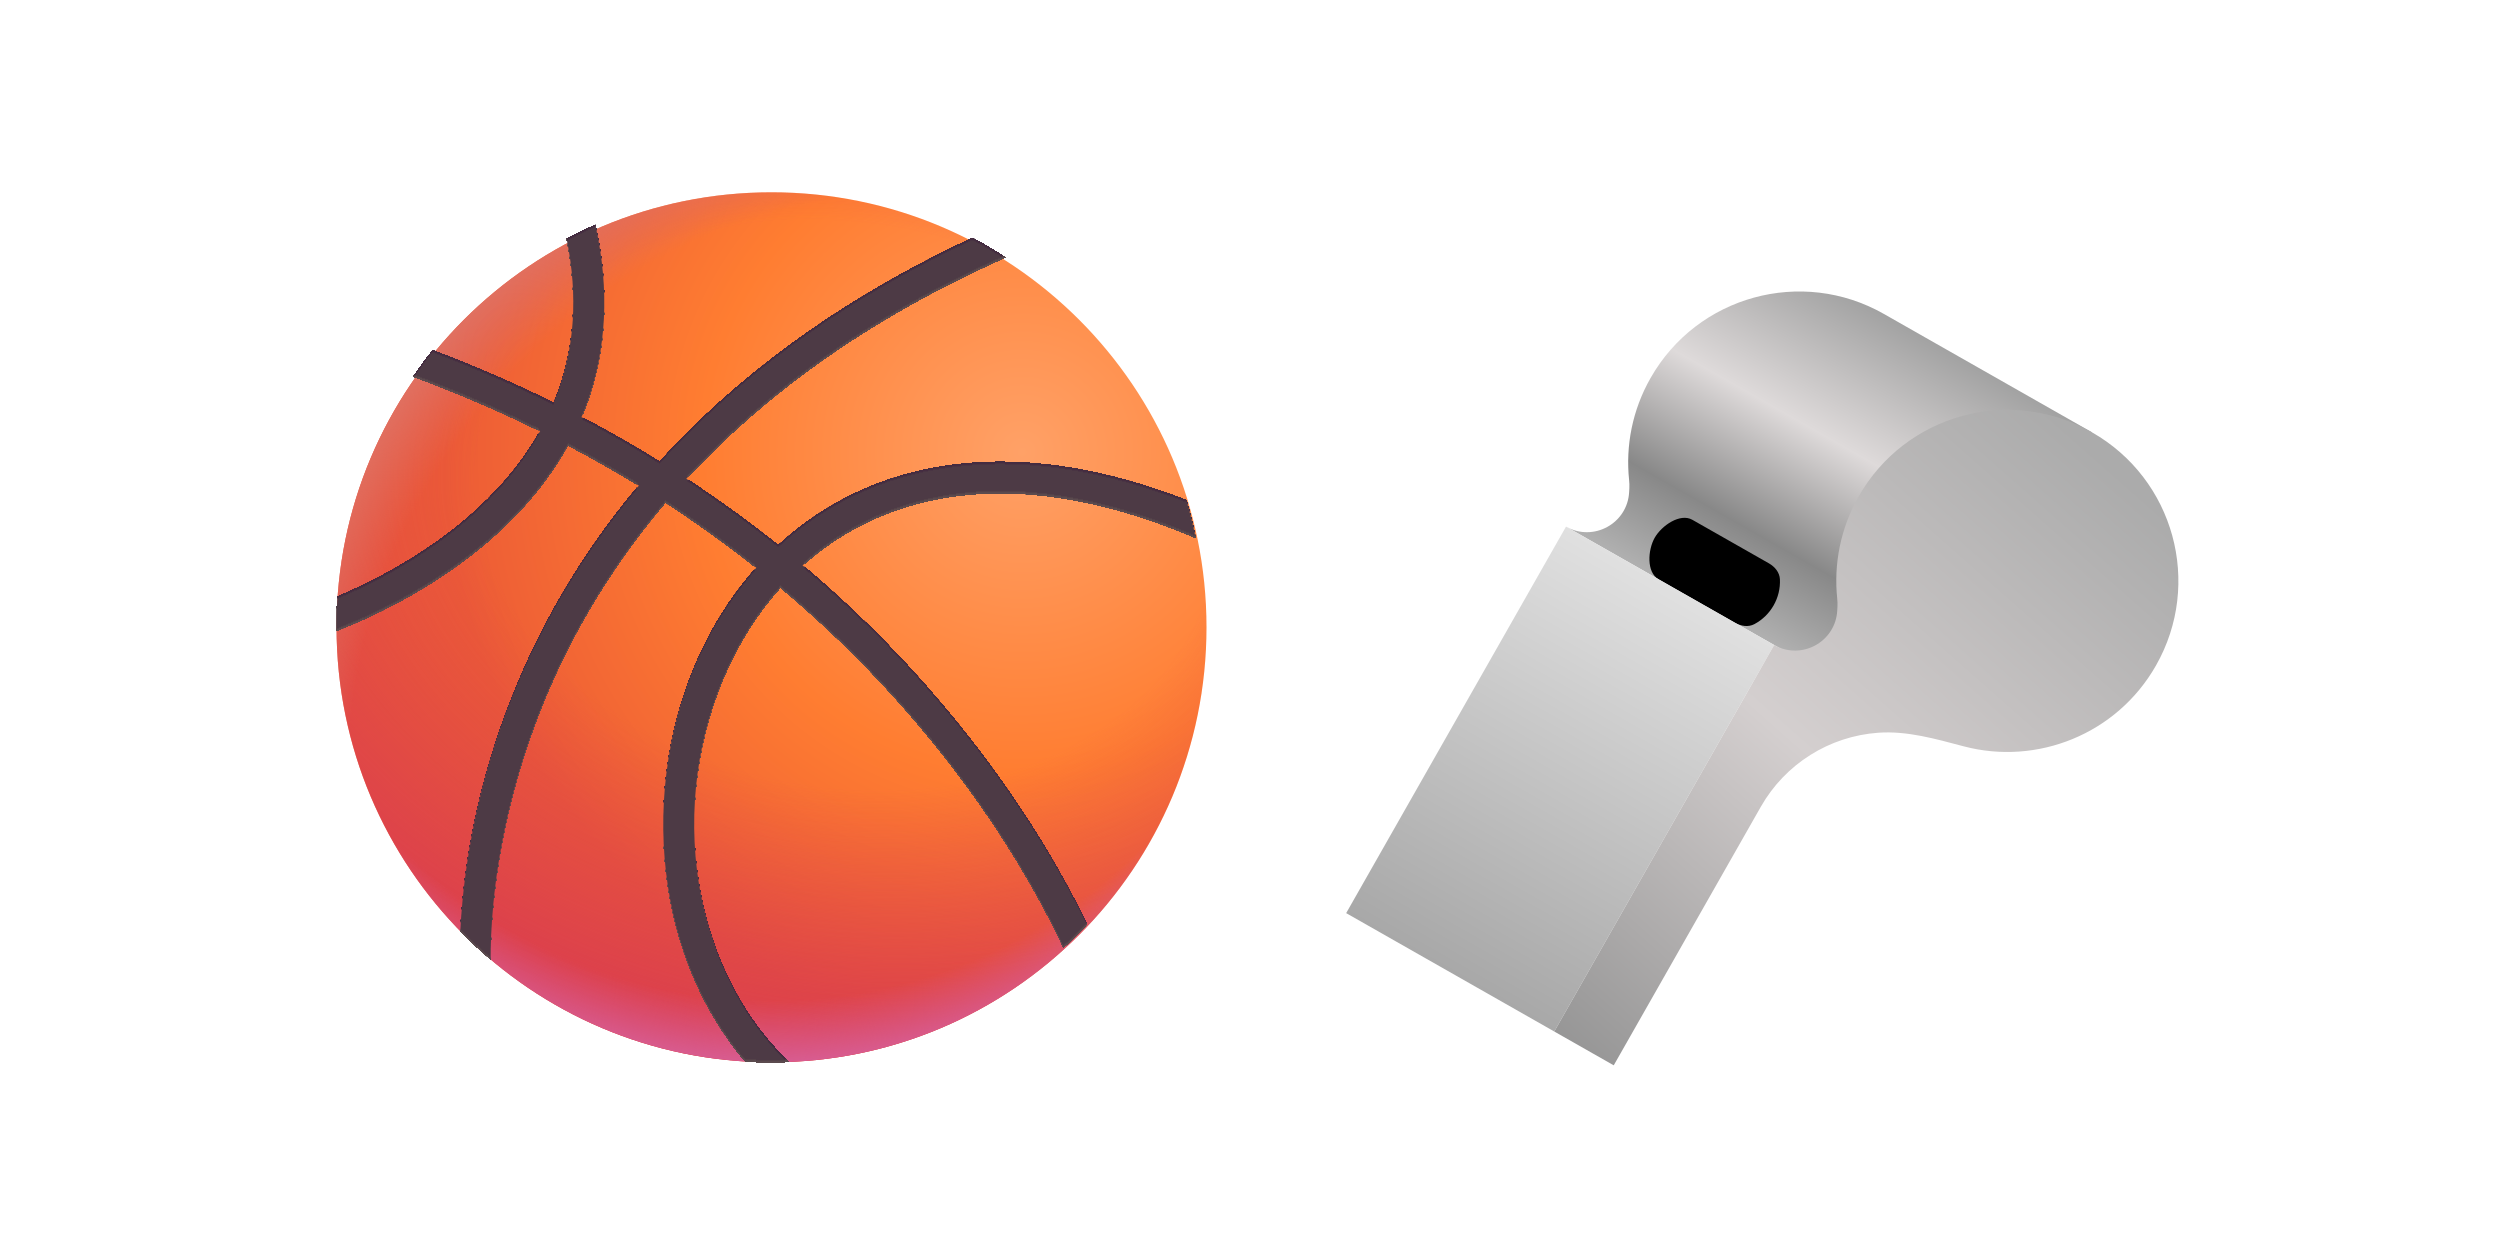
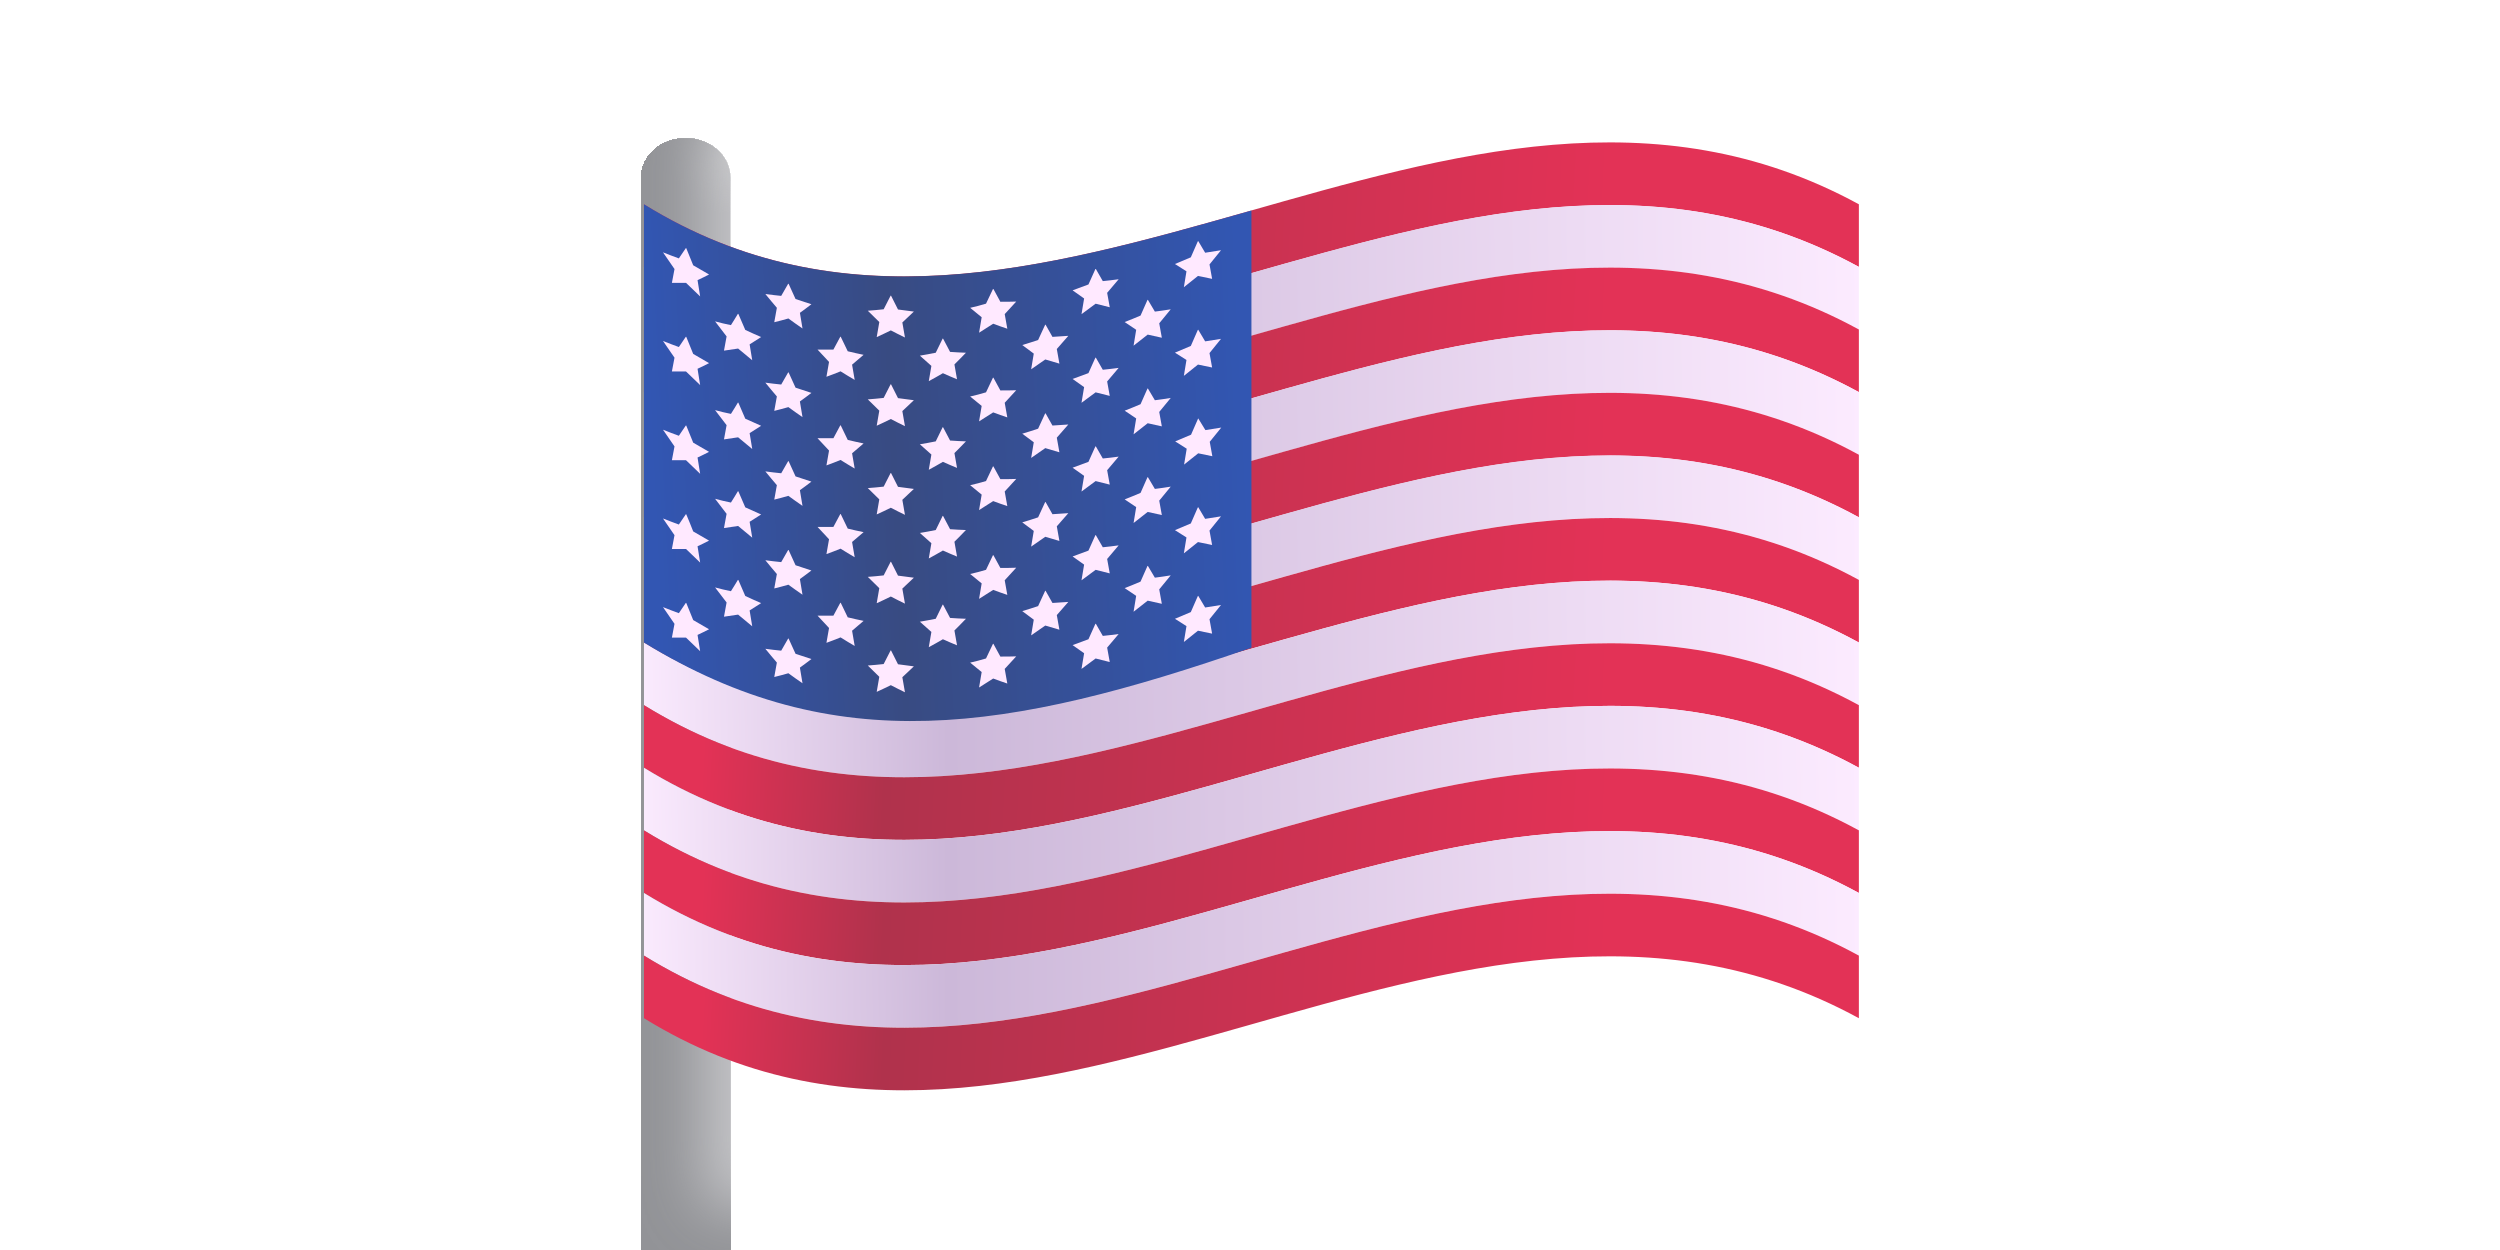
<svg xmlns="http://www.w3.org/2000/svg" viewBox="0 0 240 120" fill="none">
-   <path d="M150.338 50.556C152.961 52.048 156.236 50.259 156.397 47.246L156.418 46.866C156.432 46.607 156.421 46.348 156.394 46.09C156.051 42.802 156.696 39.379 158.456 36.286C162.939 28.404 172.963 25.65 180.844 30.133L200.823 41.498L181.733 68.416L150.338 50.556Z" fill="url(#paint0_linear_7990_1717)" />
-   <path d="M168.425 59.914C167.839 60.228 167.138 60.113 166.561 59.785L159.217 55.607C158.047 54.941 158.187 52.792 158.852 51.622V51.622C159.518 50.452 161.294 49.233 162.464 49.899L169.808 54.076C170.385 54.405 170.842 54.949 170.872 55.613C170.954 57.393 169.997 59.075 168.425 59.914Z" fill="black" />
-   <path d="M150.338 50.556L170.317 61.921L149.211 99.025L129.232 87.66L150.338 50.556Z" fill="url(#paint1_linear_7990_1717)" />
-   <path d="M206.975 63.887C203.215 70.497 195.558 73.501 188.536 71.653C185.839 70.943 183.102 70.145 180.32 70.342C175.608 70.676 171.374 73.343 169.039 77.449L154.918 102.272L149.21 99.025L170.316 61.922C172.939 63.413 176.215 61.624 176.376 58.611L176.396 58.231C176.41 57.972 176.399 57.713 176.372 57.455C176.03 54.167 176.675 50.744 178.434 47.651C182.918 39.77 192.941 37.015 200.823 41.498C208.704 45.982 211.459 56.005 206.975 63.887Z" fill="url(#paint2_linear_7990_1717)" />
-   <path d="M74.066 101.978C97.128 101.978 115.824 83.282 115.824 60.22C115.824 37.157 97.128 18.461 74.066 18.461C51.003 18.461 32.308 37.157 32.308 60.22C32.308 83.282 51.003 101.978 74.066 101.978Z" fill="url(#paint3_radial_7990_1717)" />
-   <path d="M74.066 101.978C97.128 101.978 115.824 83.282 115.824 60.22C115.824 37.157 97.128 18.461 74.066 18.461C51.003 18.461 32.308 37.157 32.308 60.22C32.308 83.282 51.003 101.978 74.066 101.978Z" fill="url(#paint4_radial_7990_1717)" />
-   <path d="M74.066 101.978C97.128 101.978 115.824 83.282 115.824 60.22C115.824 37.157 97.128 18.461 74.066 18.461C51.003 18.461 32.308 37.157 32.308 60.22C32.308 83.282 51.003 101.978 74.066 101.978Z" fill="url(#paint5_radial_7990_1717)" />
-   <path d="M74.066 101.978C97.128 101.978 115.824 83.282 115.824 60.22C115.824 37.157 97.128 18.461 74.066 18.461C51.003 18.461 32.308 37.157 32.308 60.22C32.308 83.282 51.003 101.978 74.066 101.978Z" fill="url(#paint6_radial_7990_1717)" />
-   <g filter="url(#filter0_ii_7990_1717)">
-     <path d="M32.394 57.28C32.337 58.182 32.308 59.092 32.308 60.008C32.308 60.187 32.309 60.365 32.311 60.544C33.17 60.209 34.209 59.777 35.37 59.239C38.633 57.727 42.899 55.363 46.847 51.967C49.731 49.487 52.469 46.434 54.512 42.738C56.889 43.988 59.161 45.284 61.331 46.616C55.577 53.463 51.721 60.468 49.149 66.946C46.112 74.598 44.877 81.487 44.401 86.471C44.3 87.523 44.234 88.491 44.191 89.364C45.117 90.318 46.088 91.227 47.1 92.088C47.097 90.79 47.151 88.975 47.362 86.758C47.816 81.999 48.999 75.398 51.911 68.06C54.406 61.775 58.178 54.929 63.879 48.226C67.007 50.259 69.912 52.363 72.606 54.502C70.704 56.638 69.1 59.023 67.802 61.572C61.391 74.151 62.293 91.013 71.566 101.911C72.358 101.956 73.156 101.979 73.959 101.979C74.541 101.979 75.12 101.967 75.697 101.943C65.637 92.294 64.067 75.464 70.448 62.941C71.659 60.564 73.153 58.355 74.921 56.391C80.926 61.426 85.805 66.595 89.727 71.447C94.954 77.915 98.48 83.824 100.695 88.104C101.24 89.158 101.706 90.113 102.098 90.953C102.872 90.238 103.619 89.495 104.337 88.723C104.036 88.1 103.702 87.43 103.333 86.718C101.039 82.286 97.406 76.202 92.034 69.554C88.048 64.622 83.106 59.38 77.045 54.273C79.827 51.785 83.148 49.84 86.993 48.654C94.243 46.415 103.521 46.822 114.78 51.626C114.535 50.407 114.237 49.207 113.89 48.028C103.027 43.799 93.716 43.443 86.121 45.787C81.671 47.161 77.861 49.447 74.711 52.358C71.983 50.179 69.045 48.035 65.883 45.962C73.036 38.206 82.901 30.753 96.505 24.711C95.484 24.048 94.433 23.429 93.354 22.855C80.131 29.014 70.432 36.518 63.328 44.333C60.947 42.857 58.447 41.423 55.822 40.045C56.053 39.5 56.268 38.942 56.467 38.371C58.129 33.593 58.592 28.021 57.153 21.594C56.216 22.011 55.297 22.462 54.398 22.944C55.539 28.56 55.066 33.335 53.659 37.379C53.504 37.824 53.338 38.26 53.161 38.689C49.522 36.888 45.655 35.196 41.548 33.645C40.899 34.454 40.279 35.289 39.689 36.147C44.009 37.746 48.06 39.504 51.856 41.383C50.028 44.654 47.57 47.404 44.916 49.687C41.24 52.849 37.232 55.076 34.127 56.515C33.508 56.801 32.928 57.056 32.394 57.28Z" fill="#4D3A45" />
+   <g filter="url(#filter0_i_8715_30185)">
+     <path fill-rule="evenodd" clip-rule="evenodd" d="M65.829 13.272C68.193 13.271 70.111 14.97 70.112 17.068L70.169 119.996L61.606 120L61.549 17.073C61.548 14.975 63.464 13.273 65.829 13.272Z" fill="#C7C7CA" />
+     <path fill-rule="evenodd" clip-rule="evenodd" d="M65.829 13.272C68.193 13.271 70.111 14.97 70.112 17.068L70.169 119.996L61.606 120L61.549 17.073C61.548 14.975 63.464 13.273 65.829 13.272Z" fill="url(#paint0_radial_8715_30185)" />
  </g>
+   <path d="M178.452 25.622C139.464 4.365 99.455 48.881 61.821 25.622V19.611C99.455 42.851 139.464 -1.665 178.452 19.611V25.622Z" fill="url(#paint1_linear_8715_30185)" />
+   <path d="M178.452 31.632C139.464 10.376 99.456 54.891 61.822 31.632V25.622C99.456 48.861 139.464 4.345 178.452 25.622V31.632Z" fill="url(#paint2_linear_8715_30185)" />
+   <path d="M178.452 37.642C139.464 16.386 99.456 60.902 61.822 37.642V31.632C99.456 54.871 139.464 10.355 178.452 31.632V37.642Z" fill="url(#paint3_linear_8715_30185)" />
+   <path d="M178.452 43.655C139.464 22.398 99.456 66.914 61.822 43.655V37.644C99.456 60.884 139.464 16.368 178.452 37.644V43.655Z" fill="url(#paint4_linear_8715_30185)" />
+   <path d="M178.452 49.665C139.464 28.409 99.456 72.924 61.822 49.665V43.655C99.456 66.894 139.464 22.378 178.452 43.655V49.665Z" fill="url(#paint5_linear_8715_30185)" />
+   <path d="M178.452 55.669C139.464 34.393 99.456 78.908 61.822 55.669V49.659C99.456 72.898 139.464 28.382 178.452 49.659V55.669Z" fill="url(#paint6_linear_8715_30185)" />
+   <path d="M178.452 61.681C139.464 40.405 99.456 84.921 61.822 61.681V55.671C99.456 78.911 139.464 34.395 178.452 55.671V61.681Z" fill="url(#paint7_linear_8715_30185)" />
+   <path d="M178.452 67.694C139.464 46.417 99.456 90.933 61.822 67.694V61.684C99.456 84.923 139.464 40.407 178.452 61.684V67.694Z" fill="url(#paint8_linear_8715_30185)" />
+   <path d="M178.452 73.704C139.464 52.428 99.456 96.944 61.822 73.704V67.694C99.456 90.934 139.464 46.418 178.452 67.694V73.704Z" fill="url(#paint9_linear_8715_30185)" />
+   <path d="M178.452 79.715C139.464 58.438 99.456 102.954 61.822 79.715V73.704C99.456 96.944 139.464 52.428 178.452 73.704V79.715Z" fill="url(#paint10_linear_8715_30185)" />
+   <path d="M178.452 85.725C139.464 64.449 99.456 108.965 61.822 85.725V79.715C99.456 102.954 139.464 58.438 178.452 79.715V85.725Z" fill="url(#paint11_linear_8715_30185)" />
+   <path d="M178.452 91.735C139.464 70.459 99.456 114.975 61.822 91.735V85.725C99.456 108.965 139.464 64.449 178.452 85.725V91.735Z" fill="url(#paint12_linear_8715_30185)" />
+   <path d="M178.452 97.748C139.464 76.472 99.456 120.987 61.822 97.748V91.738C99.456 114.977 139.464 70.462 178.452 91.738V97.748Z" fill="url(#paint13_linear_8715_30185)" />
+   <path d="M120.138 20.212C100.394 25.821 80.796 31.351 61.822 19.611V61.682C80.171 72.962 96.77 70.277 120.138 62.183C120.138 48.901 120.138 22.275 120.138 20.212V20.212Z" fill="url(#paint14_linear_8715_30185)" />
+   <path d="M65.879 23.823C66.151 24.485 66.276 24.806 66.547 25.468C67.152 25.829 67.465 26.01 68.07 26.351C67.632 26.572 67.402 26.692 66.964 26.893C67.069 27.515 67.11 27.836 67.215 28.458C66.672 27.936 66.401 27.676 65.859 27.154C65.316 27.154 65.045 27.154 64.503 27.154C64.607 26.632 64.649 26.371 64.753 25.829C64.315 25.187 64.085 24.866 63.647 24.224C64.252 24.465 64.565 24.585 65.17 24.806C65.441 24.405 65.567 24.224 65.838 23.823H65.879Z" fill="#FFE9FF" />
+   <path d="M75.706 27.242C75.977 27.824 76.102 28.125 76.373 28.707C76.978 28.907 77.291 29.008 77.896 29.208C77.458 29.549 77.229 29.71 76.791 30.031C76.895 30.633 76.937 30.934 77.041 31.536C76.499 31.155 76.227 30.974 75.685 30.573C75.142 30.733 74.871 30.794 74.329 30.934C74.433 30.372 74.475 30.111 74.579 29.549C74.141 29.028 73.912 28.767 73.474 28.225C74.079 28.305 74.391 28.345 74.996 28.406C75.268 27.944 75.393 27.703 75.664 27.242H75.706Z" fill="#FFE9FF" />
+   <path d="M85.54 28.386C85.812 28.928 85.937 29.189 86.208 29.711C86.813 29.791 87.126 29.831 87.731 29.911C87.293 30.333 87.063 30.533 86.625 30.955C86.73 31.537 86.771 31.818 86.876 32.4C86.333 32.139 86.062 31.998 85.52 31.717C84.977 31.978 84.706 32.119 84.164 32.359L84.414 30.915C83.976 30.493 83.746 30.273 83.308 29.831C83.913 29.791 84.226 29.751 84.831 29.691C85.102 29.169 85.228 28.908 85.499 28.386H85.54Z" fill="#FFE9FF" />
+   <path d="M95.368 27.746C95.639 28.228 95.764 28.489 96.035 28.97C96.64 28.97 96.953 28.97 97.558 28.95C97.12 29.432 96.891 29.672 96.452 30.154C96.557 30.716 96.599 30.997 96.703 31.559C96.16 31.378 95.889 31.278 95.347 31.077C94.804 31.418 94.533 31.599 93.991 31.94L94.241 30.455C93.803 30.094 93.574 29.913 93.135 29.552C93.74 29.412 94.053 29.331 94.658 29.151C94.93 28.589 95.055 28.308 95.326 27.746H95.368Z" fill="#FFE9FF" />
+   <path d="M105.202 25.824C105.473 26.286 105.598 26.527 105.869 26.988C106.474 26.928 106.787 26.888 107.392 26.808C106.954 27.329 106.724 27.59 106.286 28.112L106.537 29.497C105.994 29.356 105.723 29.296 105.181 29.155C104.638 29.557 104.367 29.757 103.825 30.159C103.929 29.557 103.971 29.256 104.075 28.654C103.637 28.353 103.407 28.192 102.969 27.871C103.574 27.65 103.887 27.53 104.492 27.309C104.763 26.707 104.889 26.426 105.16 25.824H105.202Z" fill="#FFE9FF" />
+   <path d="M115.028 23.138C115.299 23.579 115.424 23.82 115.695 24.262C116.3 24.161 116.613 24.121 117.218 24.021C116.78 24.562 116.55 24.843 116.112 25.385L116.363 26.77C115.82 26.649 115.549 26.609 115.007 26.489C114.464 26.93 114.193 27.131 113.651 27.573C113.755 26.971 113.797 26.649 113.901 26.047C113.463 25.767 113.233 25.626 112.795 25.345C113.4 25.084 113.713 24.964 114.318 24.703C114.589 24.101 114.715 23.8 114.986 23.178L115.028 23.138Z" fill="#FFE9FF" />
+   <path d="M70.879 30.129C71.15 30.751 71.275 31.052 71.547 31.674C72.152 31.955 72.465 32.096 73.07 32.356C72.632 32.637 72.402 32.778 71.964 33.059C72.068 33.681 72.11 33.982 72.214 34.584C71.672 34.142 71.401 33.922 70.858 33.46C70.316 33.54 70.045 33.581 69.502 33.661C69.607 33.119 69.648 32.858 69.753 32.296C69.314 31.714 69.085 31.433 68.647 30.851C69.252 31.012 69.565 31.092 70.17 31.212C70.441 30.791 70.566 30.57 70.837 30.129H70.879Z" fill="#FFE9FF" />
+   <path d="M80.715 32.337C80.986 32.899 81.111 33.18 81.383 33.722C81.988 33.862 82.3 33.942 82.905 34.063C82.467 34.444 82.238 34.625 81.8 35.006C81.904 35.588 81.946 35.889 82.05 36.471C81.508 36.15 81.237 35.989 80.694 35.648C80.152 35.869 79.881 35.969 79.338 36.17C79.442 35.608 79.484 35.327 79.588 34.745C79.15 34.283 78.921 34.043 78.483 33.561C79.088 33.561 79.401 33.561 80.006 33.561C80.277 33.059 80.402 32.819 80.673 32.317L80.715 32.337Z" fill="#FFE9FF" />
+   <path d="M90.54 32.517C90.811 33.019 90.936 33.28 91.207 33.781C91.812 33.822 92.125 33.842 92.73 33.862C92.292 34.323 92.063 34.544 91.625 34.985C91.729 35.567 91.771 35.848 91.875 36.41C91.333 36.189 91.061 36.069 90.519 35.828C89.977 36.149 89.705 36.29 89.163 36.591L89.413 35.126C88.975 34.745 88.746 34.544 88.308 34.143C88.913 34.042 89.226 33.982 89.831 33.862C90.102 33.32 90.227 33.039 90.498 32.497L90.54 32.517Z" fill="#FFE9FF" />
+   <path d="M100.368 31.156C100.639 31.638 100.765 31.859 101.036 32.34C101.641 32.3 101.954 32.28 102.559 32.24C102.12 32.742 101.891 33.002 101.453 33.504C101.557 34.066 101.599 34.347 101.703 34.909C101.161 34.748 100.89 34.668 100.347 34.508C99.805 34.889 99.534 35.069 98.991 35.451L99.242 33.946C98.803 33.624 98.574 33.444 98.136 33.123C98.741 32.942 99.054 32.842 99.659 32.641C99.93 32.059 100.055 31.778 100.326 31.196L100.368 31.156Z" fill="#FFE9FF" />
+   <path d="M110.201 28.79C110.472 29.252 110.597 29.472 110.868 29.914C111.473 29.834 111.786 29.793 112.391 29.693C111.953 30.235 111.724 30.496 111.286 31.038C111.39 31.579 111.432 31.86 111.536 32.422C110.994 32.302 110.722 32.242 110.18 32.121C109.638 32.543 109.366 32.763 108.824 33.185L109.074 31.66C108.636 31.359 108.407 31.218 107.969 30.917C108.574 30.676 108.887 30.556 109.492 30.295C109.763 29.693 109.888 29.392 110.159 28.79H110.201Z" fill="#FFE9FF" />
+   <path d="M65.879 32.332C66.15 32.994 66.275 33.315 66.547 33.977C67.152 34.339 67.465 34.519 68.07 34.861C67.631 35.081 67.402 35.202 66.964 35.402C67.068 36.024 67.11 36.346 67.214 36.968C66.672 36.446 66.4 36.185 65.858 35.663C65.316 35.663 65.045 35.663 64.502 35.663C64.606 35.141 64.648 34.881 64.752 34.339C64.314 33.697 64.085 33.376 63.647 32.733C64.252 32.974 64.565 33.095 65.17 33.315C65.441 32.914 65.566 32.733 65.837 32.332H65.879Z" fill="#FFE9FF" />
+   <path d="M75.705 35.751C75.977 36.333 76.102 36.634 76.373 37.216C76.978 37.417 77.291 37.517 77.896 37.718C77.458 38.059 77.228 38.219 76.79 38.54C76.894 39.142 76.936 39.443 77.04 40.045C76.498 39.664 76.227 39.483 75.684 39.082C75.142 39.243 74.871 39.303 74.329 39.443C74.433 38.882 74.475 38.621 74.579 38.059C74.141 37.537 73.911 37.276 73.473 36.734C74.078 36.815 74.391 36.855 74.996 36.915C75.267 36.453 75.392 36.212 75.664 35.751H75.705Z" fill="#FFE9FF" />
+   <path d="M85.54 36.895C85.811 37.437 85.936 37.698 86.208 38.22C86.813 38.3 87.126 38.34 87.731 38.421C87.292 38.842 87.063 39.043 86.625 39.464L86.875 40.909C86.333 40.648 86.062 40.508 85.519 40.227C84.977 40.487 84.706 40.628 84.163 40.869C84.267 40.287 84.309 40.006 84.413 39.424C83.975 39.003 83.746 38.782 83.308 38.34C83.913 38.3 84.226 38.26 84.831 38.2C85.102 37.678 85.227 37.417 85.498 36.895H85.54Z" fill="#FFE9FF" />
+   <path d="M95.367 36.258C95.638 36.739 95.763 37 96.035 37.482C96.64 37.482 96.953 37.482 97.558 37.462C97.12 37.944 96.89 38.184 96.452 38.666L96.702 40.071C96.16 39.89 95.889 39.79 95.346 39.589C94.804 39.93 94.533 40.111 93.99 40.452L94.241 38.967C93.803 38.606 93.573 38.425 93.135 38.064C93.74 37.923 94.053 37.843 94.658 37.663C94.929 37.101 95.054 36.82 95.325 36.258H95.367Z" fill="#FFE9FF" />
+   <path d="M105.201 34.334C105.472 34.795 105.597 35.036 105.869 35.497C106.474 35.437 106.786 35.397 107.391 35.317C106.953 35.839 106.724 36.099 106.286 36.621L106.536 38.006C105.994 37.865 105.723 37.805 105.18 37.665C104.638 38.066 104.367 38.267 103.824 38.668C103.928 38.066 103.97 37.765 104.075 37.163C103.636 36.862 103.407 36.701 102.969 36.38C103.574 36.16 103.887 36.039 104.492 35.819C104.763 35.217 104.888 34.935 105.159 34.334H105.201Z" fill="#FFE9FF" />
+   <path d="M115.027 31.647C115.298 32.089 115.423 32.329 115.695 32.771C116.3 32.67 116.612 32.63 117.217 32.53C116.779 33.072 116.55 33.353 116.112 33.895C116.216 34.436 116.258 34.717 116.362 35.279C115.82 35.159 115.549 35.119 115.006 34.998C114.464 35.44 114.193 35.64 113.65 36.082C113.754 35.48 113.796 35.159 113.901 34.557C113.462 34.276 113.233 34.135 112.795 33.854C113.4 33.593 113.713 33.473 114.318 33.212C114.589 32.61 114.714 32.309 114.985 31.687L115.027 31.647Z" fill="#FFE9FF" />
+   <path d="M70.879 38.649C71.15 39.272 71.275 39.572 71.547 40.195C72.152 40.475 72.465 40.616 73.07 40.877C72.632 41.158 72.402 41.298 71.964 41.579C72.068 42.201 72.11 42.502 72.214 43.104C71.672 42.663 71.401 42.442 70.858 41.981C70.316 42.061 70.045 42.101 69.502 42.181C69.607 41.639 69.648 41.379 69.753 40.817C69.314 40.235 69.085 39.954 68.647 39.372C69.252 39.532 69.565 39.613 70.17 39.733C70.441 39.312 70.566 39.091 70.837 38.649H70.879Z" fill="#FFE9FF" />
+   <path d="M80.715 40.846C80.986 41.408 81.111 41.689 81.383 42.231C81.988 42.371 82.3 42.452 82.905 42.572C82.467 42.953 82.238 43.134 81.8 43.515C81.904 44.097 81.946 44.398 82.05 44.98C81.508 44.659 81.237 44.498 80.694 44.157C80.152 44.378 79.881 44.478 79.338 44.679C79.442 44.117 79.484 43.836 79.588 43.254C79.15 42.793 78.921 42.552 78.483 42.07C79.088 42.07 79.401 42.07 80.006 42.07C80.277 41.569 80.402 41.328 80.673 40.826L80.715 40.846Z" fill="#FFE9FF" />
+   <path d="M90.54 41.026C90.811 41.528 90.936 41.789 91.207 42.291C91.812 42.331 92.125 42.351 92.73 42.371C92.292 42.833 92.063 43.053 91.625 43.495C91.729 44.077 91.771 44.358 91.875 44.919C91.333 44.699 91.061 44.578 90.519 44.337C89.977 44.659 89.705 44.799 89.163 45.1L89.413 43.635C88.975 43.254 88.746 43.053 88.308 42.652C88.913 42.551 89.226 42.491 89.831 42.371C90.102 41.829 90.227 41.548 90.498 41.006L90.54 41.026Z" fill="#FFE9FF" />
+   <path d="M100.368 39.668C100.639 40.15 100.765 40.37 101.036 40.852C101.641 40.812 101.954 40.792 102.559 40.752C102.12 41.253 101.891 41.514 101.453 42.016L101.703 43.42C101.161 43.26 100.89 43.18 100.347 43.019C99.805 43.401 99.534 43.581 98.991 43.962L99.242 42.457C98.803 42.136 98.574 41.956 98.136 41.635C98.741 41.454 99.054 41.354 99.659 41.153C99.93 40.571 100.055 40.29 100.326 39.708L100.368 39.668Z" fill="#FFE9FF" />
+   <path d="M110.201 37.299C110.472 37.761 110.597 37.982 110.868 38.423C111.473 38.343 111.786 38.303 112.391 38.202C111.953 38.744 111.724 39.005 111.286 39.547C111.39 40.089 111.432 40.37 111.536 40.931C110.994 40.811 110.722 40.751 110.18 40.63C109.638 41.052 109.366 41.273 108.824 41.694L109.074 40.169C108.636 39.868 108.407 39.727 107.969 39.426C108.574 39.186 108.887 39.065 109.492 38.804C109.763 38.202 109.888 37.901 110.159 37.299H110.201Z" fill="#FFE9FF" />
+   <path d="M65.879 40.851C66.15 41.513 66.275 41.834 66.547 42.496C67.152 42.857 67.465 43.038 68.07 43.379C67.631 43.6 67.402 43.72 66.964 43.921C67.068 44.543 67.11 44.864 67.214 45.486C66.672 44.964 66.4 44.703 65.858 44.182C65.316 44.182 65.045 44.182 64.502 44.182C64.606 43.66 64.648 43.399 64.752 42.857C64.314 42.215 64.085 41.894 63.647 41.252C64.252 41.493 64.565 41.613 65.17 41.834C65.441 41.432 65.566 41.252 65.837 40.851H65.879Z" fill="#FFE9FF" />
+   <path d="M75.705 44.27C75.977 44.852 76.102 45.153 76.373 45.734C76.978 45.935 77.291 46.035 77.896 46.236C77.458 46.577 77.228 46.738 76.79 47.059C76.894 47.661 76.936 47.962 77.04 48.564C76.498 48.183 76.227 48.002 75.684 47.601C75.142 47.761 74.871 47.821 74.329 47.962C74.433 47.4 74.475 47.139 74.579 46.577C74.141 46.056 73.911 45.795 73.473 45.253C74.078 45.333 74.391 45.373 74.996 45.433C75.267 44.972 75.392 44.731 75.664 44.27H75.705Z" fill="#FFE9FF" />
+   <path d="M85.54 45.412C85.811 45.954 85.936 46.215 86.208 46.736C86.813 46.817 87.126 46.857 87.731 46.937C87.292 47.359 87.063 47.559 86.625 47.981L86.875 49.425C86.333 49.165 86.062 49.024 85.519 48.743C84.977 49.004 84.706 49.145 84.163 49.385L84.413 47.941C83.975 47.519 83.746 47.298 83.308 46.857C83.913 46.817 84.226 46.777 84.831 46.717C85.102 46.195 85.227 45.934 85.498 45.412H85.54Z" fill="#FFE9FF" />
+   <path d="M95.367 44.774C95.638 45.255 95.763 45.516 96.035 45.998C96.64 45.998 96.953 45.998 97.558 45.978C97.12 46.46 96.89 46.7 96.452 47.182C96.556 47.744 96.598 48.025 96.702 48.587C96.16 48.406 95.889 48.306 95.346 48.105C94.804 48.446 94.533 48.627 93.99 48.968L94.241 47.483C93.803 47.122 93.573 46.941 93.135 46.58C93.74 46.44 94.053 46.359 94.658 46.179C94.929 45.617 95.054 45.336 95.325 44.774H95.367Z" fill="#FFE9FF" />
+   <path d="M105.201 42.852C105.472 43.314 105.597 43.554 105.869 44.016C106.474 43.956 106.786 43.916 107.391 43.835C106.953 44.357 106.724 44.618 106.286 45.14L106.536 46.524C105.994 46.384 105.723 46.324 105.18 46.183C104.638 46.584 104.367 46.785 103.824 47.187C103.928 46.584 103.97 46.283 104.075 45.681C103.636 45.38 103.407 45.22 102.969 44.899C103.574 44.678 103.887 44.558 104.492 44.337C104.763 43.735 104.888 43.454 105.159 42.852H105.201Z" fill="#FFE9FF" />
+   <path d="M115.029 40.166C115.3 40.607 115.447 40.848 115.718 41.289C116.323 41.189 116.636 41.149 117.241 41.048C116.803 41.59 116.573 41.871 116.135 42.413L116.385 43.798C115.843 43.677 115.572 43.637 115.029 43.517C114.487 43.958 114.216 44.159 113.673 44.6C113.778 43.998 113.819 43.677 113.924 43.075C113.486 42.794 113.256 42.654 112.818 42.373C113.423 42.112 113.736 41.992 114.341 41.731C114.612 41.129 114.737 40.828 115.008 40.206L115.029 40.166Z" fill="#FFE9FF" />
+   <path d="M70.879 47.161C71.15 47.783 71.275 48.084 71.547 48.706C72.152 48.987 72.465 49.128 73.07 49.389C72.632 49.669 72.402 49.81 71.964 50.091C72.068 50.713 72.11 51.014 72.214 51.616C71.672 51.175 71.401 50.954 70.858 50.492C70.316 50.573 70.045 50.613 69.502 50.693C69.607 50.151 69.648 49.89 69.753 49.328C69.314 48.746 69.085 48.465 68.647 47.884C69.252 48.044 69.565 48.124 70.17 48.245C70.441 47.823 70.566 47.603 70.837 47.161H70.879Z" fill="#FFE9FF" />
+   <path d="M80.715 49.36C80.986 49.922 81.111 50.203 81.383 50.745C81.988 50.886 82.3 50.966 82.905 51.086C82.467 51.468 82.238 51.648 81.8 52.029C81.904 52.611 81.946 52.912 82.05 53.494C81.508 53.173 81.237 53.013 80.694 52.672C80.152 52.892 79.881 52.993 79.338 53.193L79.588 51.769C79.15 51.307 78.921 51.066 78.483 50.584C79.088 50.584 79.401 50.584 80.006 50.584C80.277 50.083 80.402 49.842 80.673 49.34L80.715 49.36Z" fill="#FFE9FF" />
+   <path d="M90.54 49.539C90.811 50.04 90.936 50.301 91.207 50.803C91.812 50.843 92.125 50.863 92.73 50.883C92.292 51.345 92.063 51.565 91.625 52.007C91.729 52.569 91.771 52.87 91.875 53.432C91.333 53.211 91.061 53.09 90.519 52.85C89.977 53.171 89.705 53.311 89.163 53.612L89.413 52.147C88.975 51.766 88.746 51.565 88.308 51.164C88.913 51.064 89.226 51.004 89.831 50.883C90.102 50.341 90.227 50.06 90.498 49.519L90.54 49.539Z" fill="#FFE9FF" />
+   <path d="M100.368 48.18C100.639 48.661 100.765 48.882 101.036 49.364C101.641 49.324 101.954 49.303 102.559 49.263C102.12 49.765 101.891 50.026 101.453 50.528C101.557 51.089 101.599 51.37 101.703 51.932C101.161 51.772 100.89 51.691 100.347 51.531C99.805 51.912 99.534 52.093 98.991 52.474L99.242 50.969C98.803 50.648 98.574 50.467 98.136 50.146C98.741 49.966 99.054 49.865 99.659 49.665C99.93 49.083 100.055 48.802 100.326 48.22L100.368 48.18Z" fill="#FFE9FF" />
+   <path d="M110.201 45.813C110.472 46.275 110.597 46.496 110.868 46.937C111.473 46.857 111.786 46.817 112.391 46.717C111.953 47.258 111.724 47.519 111.286 48.061C111.39 48.603 111.432 48.884 111.536 49.446C110.994 49.325 110.722 49.265 110.18 49.145C109.638 49.566 109.366 49.787 108.824 50.208L109.074 48.683C108.636 48.382 108.407 48.242 107.969 47.941C108.574 47.7 108.887 47.579 109.492 47.319C109.763 46.717 109.888 46.416 110.159 45.813H110.201Z" fill="#FFE9FF" />
+   <path d="M65.879 49.372C66.15 50.034 66.296 50.355 66.547 51.017C67.152 51.378 67.465 51.559 68.07 51.9C67.631 52.121 67.402 52.241 66.964 52.442C67.068 53.064 67.11 53.385 67.214 54.007C66.672 53.485 66.4 53.224 65.858 52.703C65.316 52.703 65.045 52.703 64.502 52.703C64.606 52.181 64.648 51.92 64.752 51.378C64.314 50.736 64.085 50.415 63.647 49.773C64.252 50.014 64.565 50.134 65.17 50.355C65.441 49.953 65.566 49.773 65.837 49.372H65.879Z" fill="#FFE9FF" />
+   <path d="M75.705 52.799C75.977 53.381 76.102 53.682 76.373 54.264C76.978 54.465 77.291 54.565 77.896 54.766C77.458 55.107 77.228 55.268 76.79 55.589C76.894 56.191 76.936 56.492 77.04 57.094C76.498 56.712 76.227 56.532 75.684 56.13C75.142 56.291 74.871 56.351 74.329 56.492C74.433 55.93 74.475 55.669 74.579 55.107C74.141 54.585 73.911 54.324 73.473 53.783C74.078 53.863 74.391 53.903 74.996 53.963C75.267 53.502 75.392 53.261 75.664 52.799H75.705Z" fill="#FFE9FF" />
+   <path d="M85.54 53.935C85.811 54.477 85.936 54.738 86.208 55.26C86.813 55.34 87.126 55.38 87.731 55.46C87.292 55.882 87.063 56.082 86.625 56.504C86.729 57.086 86.771 57.367 86.875 57.949C86.333 57.688 86.062 57.547 85.519 57.266C84.977 57.527 84.706 57.668 84.163 57.908C84.267 57.326 84.309 57.045 84.413 56.464C83.975 56.042 83.746 55.821 83.308 55.38C83.913 55.34 84.226 55.3 84.831 55.239C85.102 54.718 85.227 54.457 85.498 53.935H85.54Z" fill="#FFE9FF" />
+   <path d="M95.367 53.297C95.638 53.779 95.763 54.04 96.035 54.522C96.64 54.522 96.953 54.522 97.558 54.501C97.12 54.983 96.89 55.224 96.452 55.705C96.556 56.267 96.598 56.548 96.702 57.11C96.16 56.929 95.889 56.829 95.346 56.629C94.804 56.97 94.533 57.15 93.99 57.491L94.241 56.006C93.803 55.645 93.573 55.465 93.135 55.103C93.74 54.963 94.053 54.883 94.658 54.702C94.929 54.14 95.054 53.859 95.325 53.297H95.367Z" fill="#FFE9FF" />
+   <path d="M105.201 51.373C105.472 51.835 105.597 52.075 105.869 52.537C106.474 52.477 106.786 52.437 107.391 52.356C106.953 52.878 106.724 53.139 106.286 53.661L106.536 55.045C105.994 54.905 105.723 54.845 105.18 54.704C104.638 55.105 104.367 55.306 103.824 55.708C103.928 55.105 103.97 54.804 104.075 54.203C103.636 53.901 103.407 53.741 102.969 53.42C103.574 53.199 103.887 53.079 104.492 52.858C104.763 52.256 104.888 51.975 105.159 51.373H105.201Z" fill="#FFE9FF" />
+   <path d="M115.027 48.687C115.298 49.128 115.423 49.369 115.695 49.81C116.3 49.71 116.612 49.67 117.217 49.569C116.779 50.111 116.55 50.392 116.112 50.934L116.362 52.319C115.82 52.198 115.549 52.158 115.006 52.038C114.464 52.479 114.193 52.68 113.65 53.121C113.754 52.519 113.796 52.198 113.901 51.596C113.462 51.315 113.233 51.175 112.795 50.894C113.4 50.633 113.713 50.513 114.318 50.252C114.589 49.65 114.714 49.349 114.985 48.727L115.027 48.687Z" fill="#FFE9FF" />
+   <path d="M70.879 55.671C71.15 56.293 71.275 56.594 71.547 57.216C72.152 57.497 72.465 57.638 73.07 57.898C72.632 58.179 72.402 58.32 71.964 58.601C72.068 59.223 72.11 59.524 72.214 60.126C71.672 59.684 71.401 59.464 70.858 59.002C70.316 59.082 70.045 59.123 69.502 59.203C69.607 58.661 69.648 58.4 69.753 57.838C69.314 57.256 69.085 56.975 68.647 56.393C69.252 56.554 69.565 56.634 70.17 56.755C70.441 56.333 70.566 56.112 70.837 55.671H70.879Z" fill="#FFE9FF" />
+   <path d="M80.715 57.879C80.986 58.441 81.111 58.722 81.383 59.264C81.988 59.404 82.3 59.484 82.905 59.605C82.467 59.986 82.238 60.167 81.8 60.548C81.904 61.13 81.946 61.431 82.05 62.013C81.508 61.692 81.237 61.531 80.694 61.19C80.152 61.411 79.881 61.511 79.338 61.712C79.442 61.15 79.484 60.869 79.588 60.287C79.15 59.825 78.921 59.585 78.483 59.103C79.088 59.103 79.401 59.103 80.006 59.103C80.277 58.601 80.402 58.361 80.673 57.859L80.715 57.879Z" fill="#FFE9FF" />
+   <path d="M90.54 58.057C90.811 58.559 90.936 58.82 91.207 59.321C91.812 59.361 92.125 59.382 92.73 59.402C92.292 59.863 92.063 60.084 91.625 60.525C91.729 61.087 91.771 61.388 91.875 61.95C91.333 61.73 91.061 61.609 90.519 61.368C89.977 61.689 89.705 61.83 89.163 62.131L89.413 60.666C88.975 60.285 88.746 60.084 88.308 59.683C88.913 59.582 89.226 59.522 89.831 59.402C90.102 58.86 90.227 58.579 90.498 58.037L90.54 58.057Z" fill="#FFE9FF" />
+   <path d="M100.368 56.701C100.639 57.182 100.765 57.403 101.036 57.885C101.641 57.844 101.954 57.824 102.559 57.784C102.12 58.286 101.891 58.547 101.453 59.048C101.557 59.61 101.599 59.891 101.703 60.453C101.161 60.293 100.89 60.212 100.347 60.052C99.805 60.433 99.534 60.614 98.991 60.995L99.242 59.49C98.803 59.169 98.574 58.988 98.136 58.667C98.741 58.487 99.054 58.386 99.659 58.186C99.93 57.604 100.055 57.323 100.326 56.741L100.368 56.701Z" fill="#FFE9FF" />
+   <path d="M110.2 54.332C110.471 54.794 110.596 55.014 110.867 55.456C111.472 55.376 111.785 55.335 112.39 55.235C111.952 55.777 111.723 56.038 111.285 56.58C111.389 57.121 111.431 57.402 111.535 57.964C110.992 57.844 110.721 57.784 110.179 57.663C109.636 58.085 109.365 58.305 108.823 58.727L109.073 57.202C108.635 56.901 108.406 56.76 107.968 56.459C108.573 56.218 108.885 56.098 109.49 55.837C109.762 55.235 109.887 54.934 110.158 54.332H110.2Z" fill="#FFE9FF" />
+   <path d="M65.879 57.881C66.15 58.544 66.275 58.865 66.547 59.527C67.152 59.888 67.465 60.069 68.07 60.41C67.631 60.63 67.402 60.751 66.964 60.952C67.068 61.574 67.11 61.895 67.214 62.517C66.672 61.995 66.4 61.734 65.858 61.212C65.316 61.212 65.045 61.212 64.502 61.212C64.606 60.691 64.648 60.43 64.752 59.888C64.314 59.246 64.085 58.925 63.647 58.283C64.252 58.523 64.565 58.644 65.17 58.865C65.441 58.463 65.566 58.283 65.837 57.881H65.879Z" fill="#FFE9FF" />
+   <path d="M75.705 61.3C75.977 61.882 76.102 62.183 76.373 62.765C76.978 62.966 77.291 63.066 77.896 63.267C77.458 63.608 77.228 63.769 76.79 64.09C76.894 64.692 76.936 64.993 77.04 65.595C76.498 65.213 76.227 65.033 75.684 64.631C75.142 64.792 74.871 64.852 74.329 64.993C74.433 64.431 74.475 64.17 74.579 63.608C74.141 63.086 73.911 62.825 73.473 62.284C74.078 62.364 74.391 62.404 74.996 62.464C75.267 62.003 75.392 61.762 75.664 61.3H75.705Z" fill="#FFE9FF" />
+   <path d="M85.54 62.445C85.811 62.987 85.936 63.248 86.208 63.769C86.813 63.849 87.126 63.89 87.731 63.97C87.292 64.391 87.063 64.592 86.625 65.013C86.729 65.595 86.771 65.876 86.875 66.458C86.333 66.197 86.062 66.057 85.519 65.776C84.977 66.037 84.706 66.177 84.163 66.418L84.413 64.973C83.975 64.552 83.746 64.331 83.308 63.89C83.913 63.849 84.226 63.809 84.831 63.749C85.102 63.227 85.227 62.967 85.498 62.445H85.54Z" fill="#FFE9FF" />
+   <path d="M95.367 61.807C95.638 62.289 95.763 62.55 96.035 63.031C96.64 63.031 96.953 63.031 97.558 63.011C97.12 63.493 96.89 63.734 96.452 64.215L96.702 65.62C96.16 65.439 95.889 65.339 95.346 65.138C94.804 65.479 94.533 65.66 93.99 66.001L94.241 64.516C93.803 64.155 93.573 63.974 93.135 63.613C93.74 63.473 94.053 63.392 94.658 63.212C94.929 62.65 95.054 62.369 95.325 61.807H95.367Z" fill="#FFE9FF" />
+   <path d="M105.201 59.883C105.472 60.344 105.597 60.585 105.869 61.047C106.474 60.986 106.786 60.946 107.391 60.866C106.953 61.388 106.724 61.649 106.286 62.17L106.536 63.555C105.994 63.415 105.723 63.354 105.18 63.214C104.638 63.615 104.367 63.816 103.824 64.217C103.928 63.615 103.97 63.314 104.075 62.712C103.636 62.411 103.407 62.251 102.969 61.93C103.574 61.709 103.887 61.589 104.492 61.368C104.763 60.766 104.888 60.485 105.159 59.883H105.201Z" fill="#FFE9FF" />
+   <path d="M115.027 57.196C115.298 57.638 115.423 57.879 115.695 58.32C116.3 58.22 116.612 58.18 117.217 58.079C116.779 58.621 116.55 58.902 116.112 59.444L116.362 60.828C115.82 60.708 115.549 60.668 115.006 60.547C114.464 60.989 114.193 61.19 113.65 61.631C113.754 61.029 113.796 60.708 113.901 60.106C113.462 59.825 113.233 59.685 112.795 59.404C113.4 59.143 113.713 59.022 114.318 58.761C114.589 58.16 114.714 57.858 114.985 57.236L115.027 57.196Z" fill="#FFE9FF" />
  <defs>
-     <filter id="filter0_ii_7990_1717" x="32.308" y="21.477" width="82.473" height="80.62" filterUnits="userSpaceOnUse" color-interpolation-filters="sRGB">
+     <filter id="filter0_i_8715_30185" x="61.549" y="9.298" width="14.58" height="110.702" filterUnits="userSpaceOnUse" color-interpolation-filters="sRGB">
      <feFlood flood-opacity="0" result="BackgroundImageFix" />
      <feBlend mode="normal" in="SourceGraphic" in2="BackgroundImageFix" result="shape" />
      <feColorMatrix in="SourceAlpha" type="matrix" values="0 0 0 0 0 0 0 0 0 0 0 0 0 0 0 0 0 0 127 0" result="hardAlpha" />
-       <feOffset dy="0.235" />
-       <feGaussianBlur stdDeviation="0.059" />
+       <feOffset dx="5.96" dy="-3.974" />
+       <feGaussianBlur stdDeviation="2.98" />
      <feComposite in2="hardAlpha" operator="arithmetic" k2="-1" k3="1" />
-       <feColorMatrix type="matrix" values="0 0 0 0 0.267 0 0 0 0 0.173 0 0 0 0 0.251 0 0 0 1 0" />
-       <feBlend mode="normal" in2="shape" result="effect1_innerShadow_7990_1717" />
-       <feColorMatrix in="SourceAlpha" type="matrix" values="0 0 0 0 0 0 0 0 0 0 0 0 0 0 0 0 0 0 127 0" result="hardAlpha" />
-       <feOffset dy="-0.235" />
-       <feGaussianBlur stdDeviation="0.059" />
-       <feComposite in2="hardAlpha" operator="arithmetic" k2="-1" k3="1" />
-       <feColorMatrix type="matrix" values="0 0 0 0 0.357 0 0 0 0 0.294 0 0 0 0 0.306 0 0 0 1 0" />
-       <feBlend mode="normal" in2="effect1_innerShadow_7990_1717" result="effect2_innerShadow_7990_1717" />
+       <feColorMatrix type="matrix" values="0 0 0 0 0.572 0 0 0 0 0.576 0 0 0 0 0.591 0 0 0 1 0" />
+       <feBlend mode="normal" in2="shape" result="effect1_innerShadow_8715_30185" />
    </filter>
-     <linearGradient id="paint0_linear_7990_1717" x1="183.698" y1="31.757" x2="167.462" y2="60.298" gradientUnits="userSpaceOnUse">
-       <stop stop-color="#A2A2A2" />
-       <stop offset="0.396" stop-color="#DEDADA" />
-       <stop offset="0.743" stop-color="#888888" />
-       <stop offset="1" stop-color="#B0B0B0" />
+     <radialGradient id="paint0_radial_8715_30185" cx="0" cy="0" r="1" gradientUnits="userSpaceOnUse" gradientTransform="translate(69.4091 14.9764) rotate(155.286) scale(5.21895 5.58836)">
+       <stop stop-color="#D3D3D5" />
+       <stop offset="1" stop-color="#D3D3D5" stop-opacity="0" />
+     </radialGradient>
+     <linearGradient id="paint1_linear_8715_30185" x1="179.336" y1="20.623" x2="63.038" y2="14.85" gradientUnits="userSpaceOnUse">
+       <stop offset="0.214" stop-color="#E33256" />
+       <stop offset="0.807" stop-color="#B0324C" />
+       <stop offset="0.958" stop-color="#E33256" />
    </linearGradient>
-     <linearGradient id="paint1_linear_7990_1717" x1="160.327" y1="56.239" x2="139.221" y2="93.342" gradientUnits="userSpaceOnUse">
-       <stop stop-color="#E0E0E0" />
-       <stop offset="1" stop-color="#A8A8A8" />
+     <linearGradient id="paint2_linear_8715_30185" x1="178.868" y1="25.131" x2="60.631" y2="26.805" gradientUnits="userSpaceOnUse">
+       <stop stop-color="#FCEBFF" />
+       <stop offset="0.744" stop-color="#CCB8D9" />
+       <stop offset="1" stop-color="#FCECFF" />
    </linearGradient>
-     <linearGradient id="paint2_linear_7990_1717" x1="200.823" y1="41.498" x2="147.587" y2="101.879" gradientUnits="userSpaceOnUse">
-       <stop offset="0.016" stop-color="#ABABAB" />
-       <stop offset="0.51" stop-color="#D4CFCF" />
-       <stop offset="1" stop-color="#919191" />
+     <linearGradient id="paint3_linear_8715_30185" x1="179.336" y1="32.644" x2="63.039" y2="26.871" gradientUnits="userSpaceOnUse">
+       <stop offset="0.214" stop-color="#E33256" />
+       <stop offset="0.807" stop-color="#B0324C" />
+       <stop offset="0.958" stop-color="#E33256" />
    </linearGradient>
-     <radialGradient id="paint3_radial_7990_1717" cx="0" cy="0" r="1" gradientUnits="userSpaceOnUse" gradientTransform="translate(98.2514 43.3945) rotate(138.691) scale(55.7143)">
-       <stop stop-color="#FFA167" />
-       <stop offset="0.554" stop-color="#FF7D31" />
-       <stop offset="1" stop-color="#EC5B36" />
-     </radialGradient>
-     <radialGradient id="paint4_radial_7990_1717" cx="0" cy="0" r="1" gradientUnits="userSpaceOnUse" gradientTransform="translate(81.1307 48.4673) rotate(99.4623) scale(57.8563 76.2983)">
-       <stop offset="0.466" stop-color="#D73853" stop-opacity="0" />
-       <stop offset="1" stop-color="#D73853" />
-       <stop offset="1" stop-color="#D75B8F" />
-     </radialGradient>
-     <radialGradient id="paint5_radial_7990_1717" cx="0" cy="0" r="1" gradientUnits="userSpaceOnUse" gradientTransform="translate(74.0659 45.7611) rotate(90) scale(56.2169)">
-       <stop offset="0.895" stop-color="#D85C90" stop-opacity="0" />
-       <stop offset="1" stop-color="#D85C90" />
-     </radialGradient>
-     <radialGradient id="paint6_radial_7990_1717" cx="0" cy="0" r="1" gradientUnits="userSpaceOnUse" gradientTransform="translate(79.1571 66.8623) rotate(-144.333) scale(49.9678 58.7707)">
-       <stop offset="0.858" stop-color="#E07162" stop-opacity="0" />
-       <stop offset="1" stop-color="#E07162" />
-     </radialGradient>
+     <linearGradient id="paint4_linear_8715_30185" x1="178.868" y1="37.154" x2="60.631" y2="38.828" gradientUnits="userSpaceOnUse">
+       <stop stop-color="#FCEBFF" />
+       <stop offset="0.744" stop-color="#CCB8D9" />
+       <stop offset="1" stop-color="#FCECFF" />
+     </linearGradient>
+     <linearGradient id="paint5_linear_8715_30185" x1="179.336" y1="44.666" x2="63.039" y2="38.894" gradientUnits="userSpaceOnUse">
+       <stop offset="0.214" stop-color="#E33256" />
+       <stop offset="0.807" stop-color="#B0324C" />
+       <stop offset="0.958" stop-color="#E33256" />
+     </linearGradient>
+     <linearGradient id="paint6_linear_8715_30185" x1="178.868" y1="49.166" x2="60.631" y2="50.84" gradientUnits="userSpaceOnUse">
+       <stop stop-color="#FCEBFF" />
+       <stop offset="0.744" stop-color="#CCB8D9" />
+       <stop offset="1" stop-color="#FCECFF" />
+     </linearGradient>
+     <linearGradient id="paint7_linear_8715_30185" x1="179.336" y1="56.679" x2="63.039" y2="50.903" gradientUnits="userSpaceOnUse">
+       <stop offset="0.214" stop-color="#E33256" />
+       <stop offset="0.807" stop-color="#B0324C" />
+       <stop offset="0.958" stop-color="#E33256" />
+     </linearGradient>
+     <linearGradient id="paint8_linear_8715_30185" x1="178.868" y1="61.19" x2="60.631" y2="62.865" gradientUnits="userSpaceOnUse">
+       <stop stop-color="#FCEBFF" />
+       <stop offset="0.744" stop-color="#CCB8D9" />
+       <stop offset="1" stop-color="#FCECFF" />
+     </linearGradient>
+     <linearGradient id="paint9_linear_8715_30185" x1="179.336" y1="68.702" x2="63.039" y2="62.926" gradientUnits="userSpaceOnUse">
+       <stop offset="0.214" stop-color="#E33256" />
+       <stop offset="0.807" stop-color="#B0324C" />
+       <stop offset="0.958" stop-color="#E33256" />
+     </linearGradient>
+     <linearGradient id="paint10_linear_8715_30185" x1="178.868" y1="73.211" x2="60.631" y2="74.886" gradientUnits="userSpaceOnUse">
+       <stop stop-color="#FCEBFF" />
+       <stop offset="0.744" stop-color="#CCB8D9" />
+       <stop offset="1" stop-color="#FCECFF" />
+     </linearGradient>
+     <linearGradient id="paint11_linear_8715_30185" x1="179.336" y1="80.723" x2="63.039" y2="74.947" gradientUnits="userSpaceOnUse">
+       <stop offset="0.214" stop-color="#E33256" />
+       <stop offset="0.807" stop-color="#B0324C" />
+       <stop offset="0.958" stop-color="#E33256" />
+     </linearGradient>
+     <linearGradient id="paint12_linear_8715_30185" x1="178.868" y1="85.232" x2="60.631" y2="86.907" gradientUnits="userSpaceOnUse">
+       <stop stop-color="#FCEBFF" />
+       <stop offset="0.744" stop-color="#CCB8D9" />
+       <stop offset="1" stop-color="#FCECFF" />
+     </linearGradient>
+     <linearGradient id="paint13_linear_8715_30185" x1="179.336" y1="92.746" x2="63.039" y2="86.97" gradientUnits="userSpaceOnUse">
+       <stop offset="0.214" stop-color="#E33256" />
+       <stop offset="0.807" stop-color="#B0324C" />
+       <stop offset="0.958" stop-color="#E33256" />
+     </linearGradient>
+     <linearGradient id="paint14_linear_8715_30185" x1="119.178" y1="32.892" x2="62.138" y2="35.637" gradientUnits="userSpaceOnUse">
+       <stop stop-color="#3256B2" />
+       <stop offset="0.594" stop-color="#384B82" />
+       <stop offset="1" stop-color="#3256B3" />
+     </linearGradient>
  </defs>
</svg>
